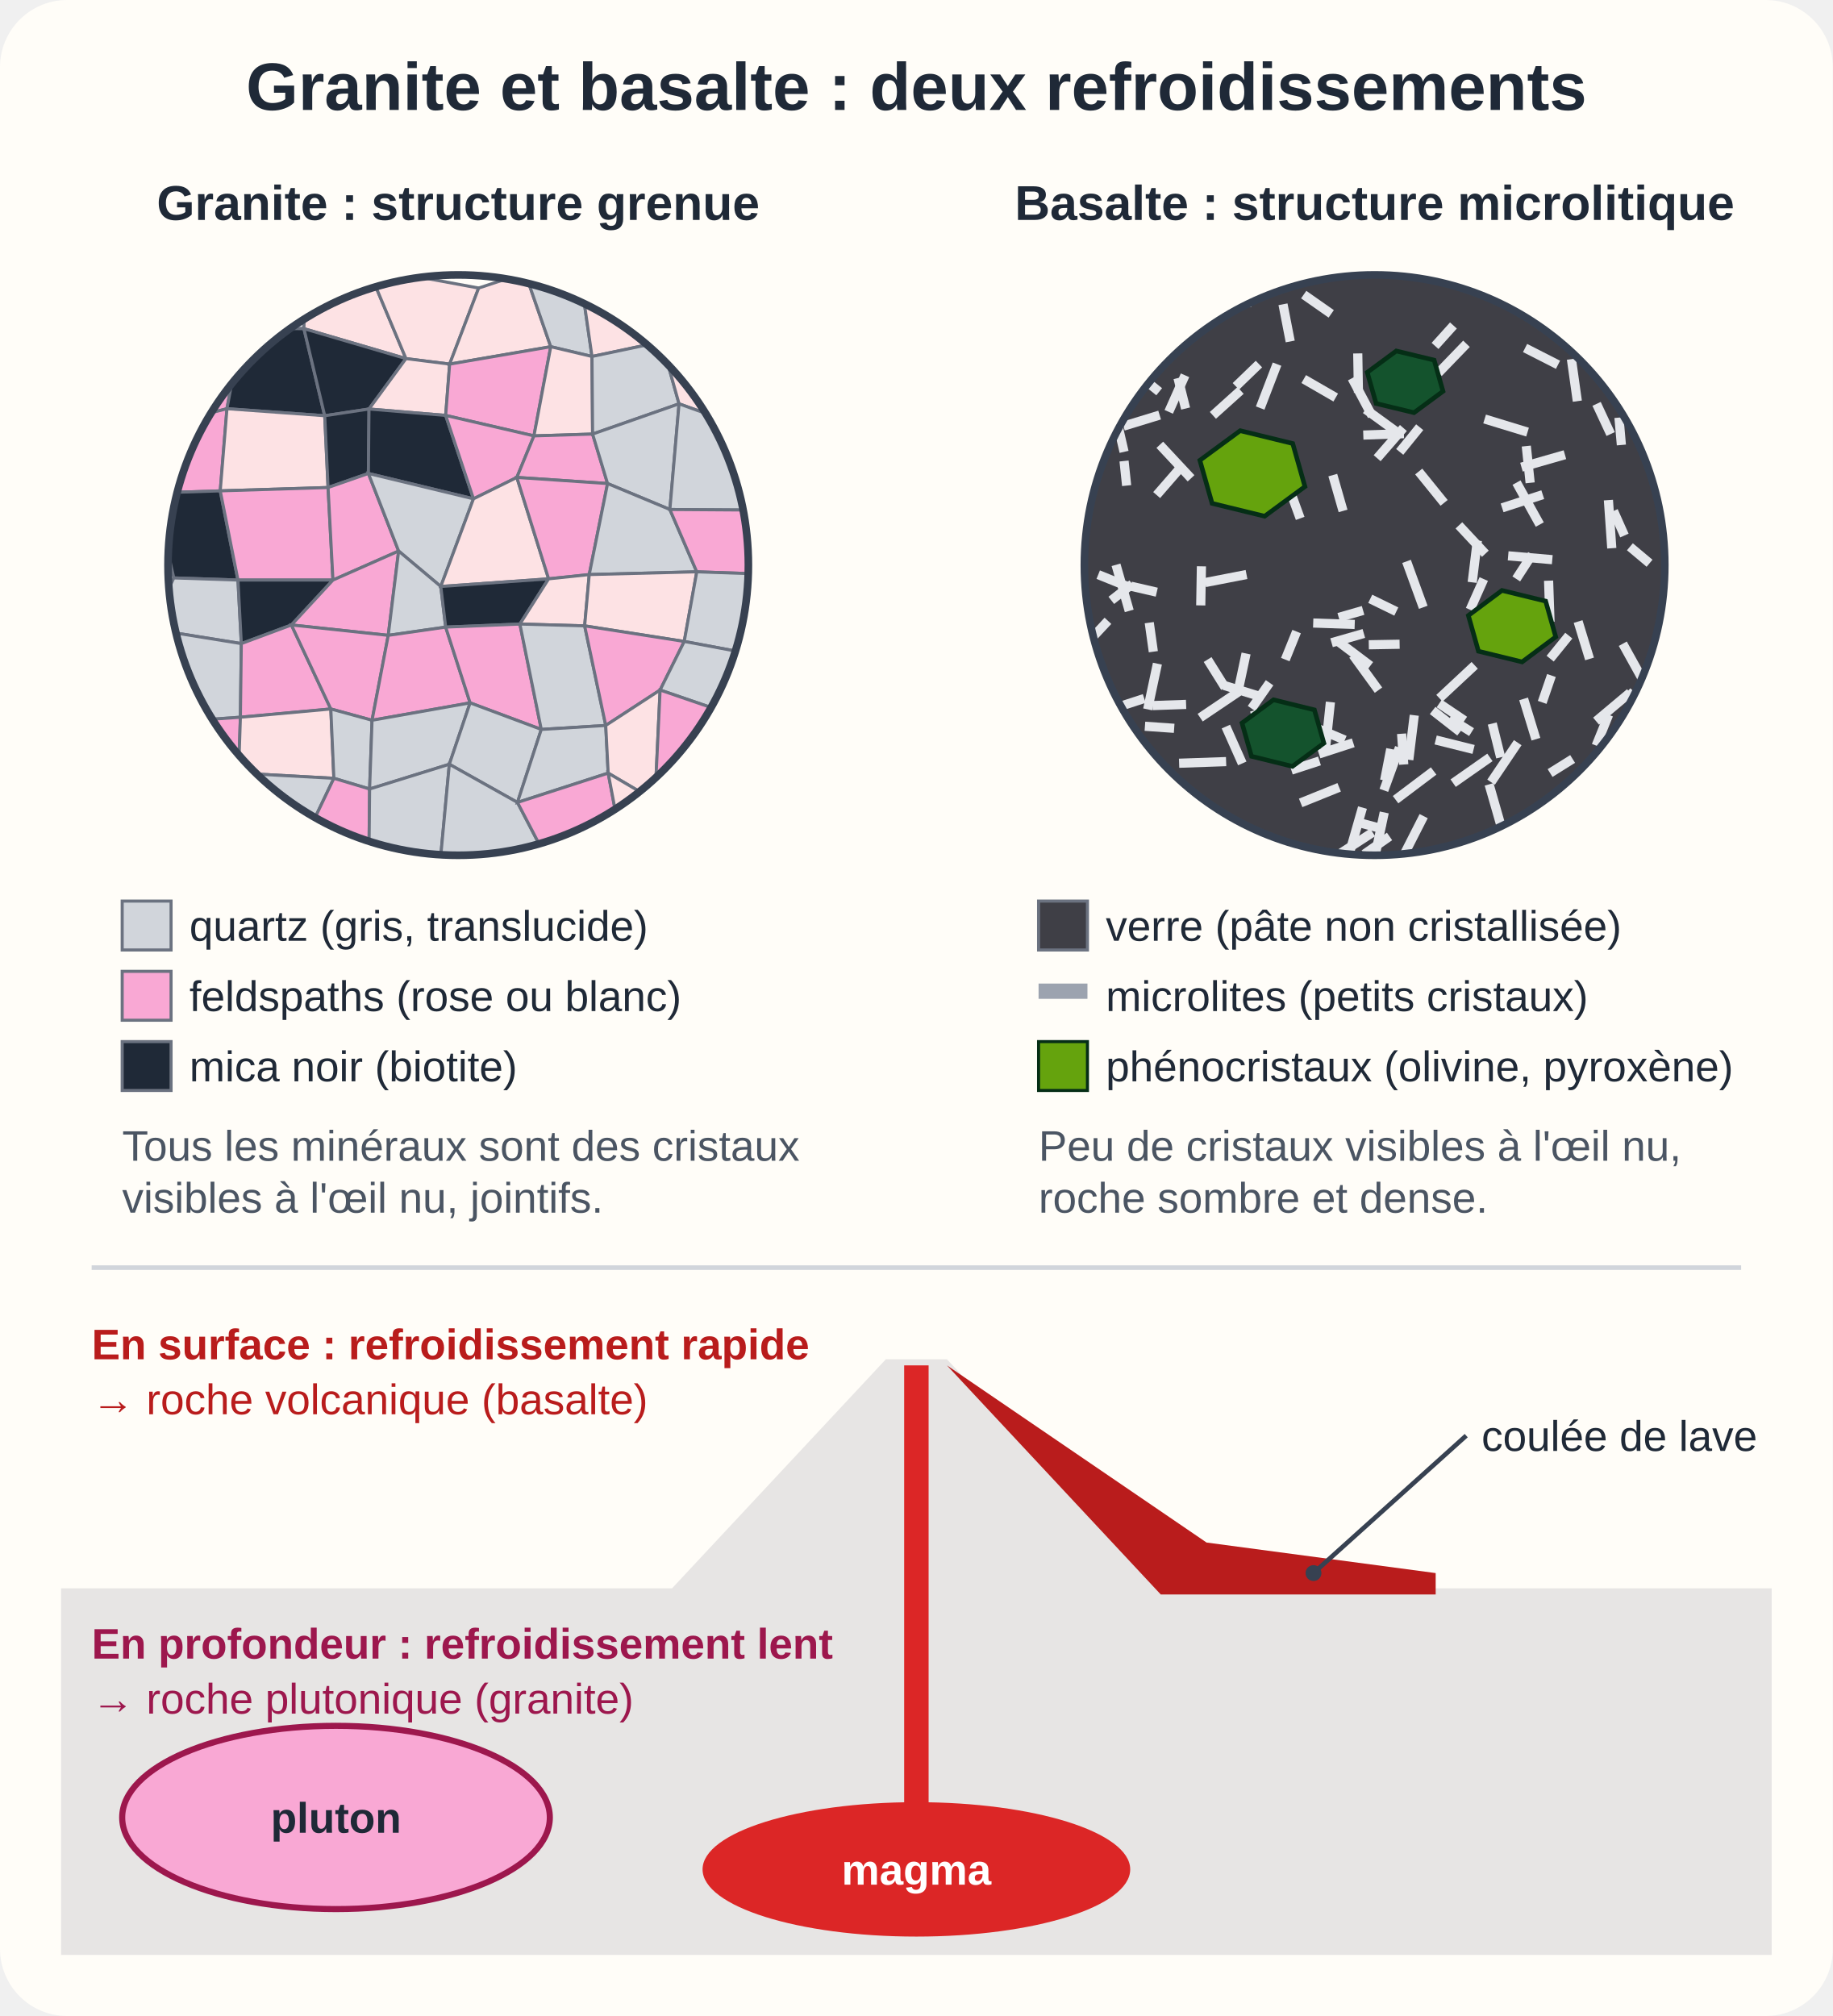
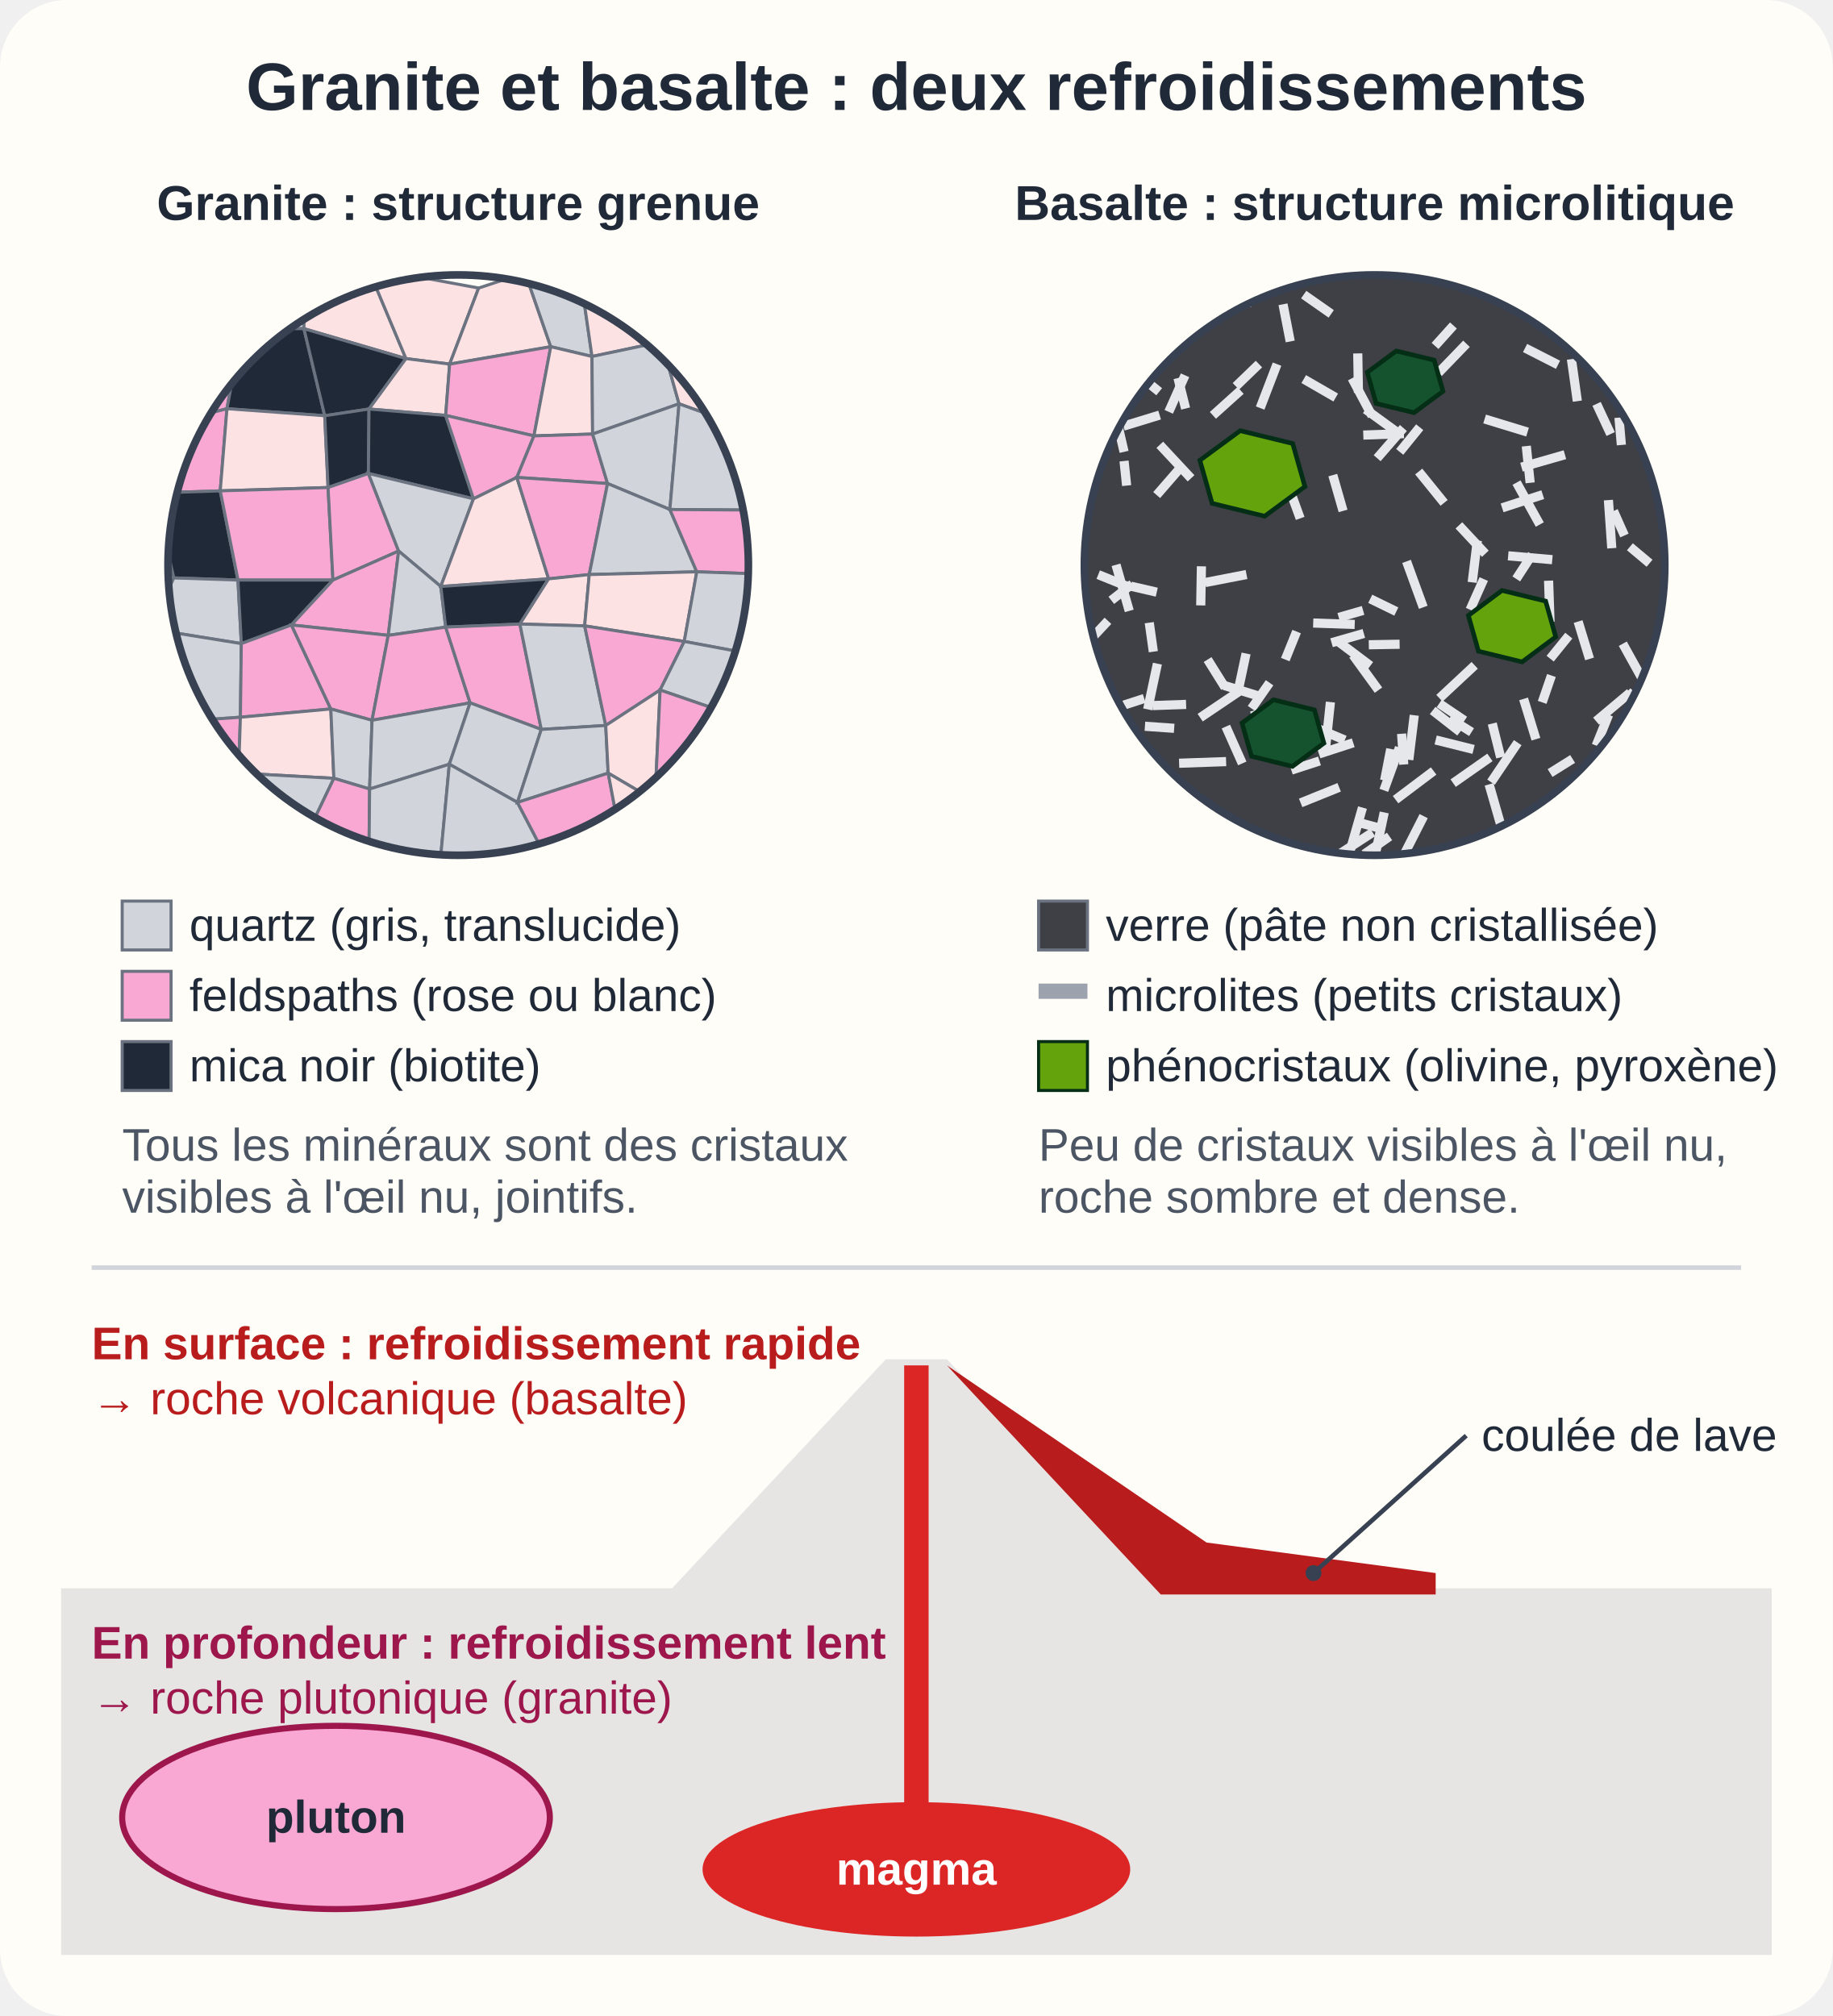
<svg xmlns="http://www.w3.org/2000/svg" viewBox="0 0 600 660" width="600" height="660" role="img" aria-labelledby="titre desc" font-family="Arial, Helvetica, sans-serif">
  <defs>
    <marker id="fl" viewBox="0 0 10 10" refX="9" refY="5" markerWidth="7" markerHeight="7" orient="auto-start-reverse">
      <path d="M0,0 L10,5 L0,10 z" fill="#374151" />
    </marker>
    <marker id="flb" viewBox="0 0 10 10" refX="9" refY="5" markerWidth="7" markerHeight="7" orient="auto-start-reverse">
      <path d="M0,0 L10,5 L0,10 z" fill="#1d4ed8" />
    </marker>
    <marker id="flr" viewBox="0 0 10 10" refX="9" refY="5" markerWidth="7" markerHeight="7" orient="auto-start-reverse">
      <path d="M0,0 L10,5 L0,10 z" fill="#b91c1c" />
    </marker>
    <marker id="flv" viewBox="0 0 10 10" refX="9" refY="5" markerWidth="7" markerHeight="7" orient="auto-start-reverse">
      <path d="M0,0 L10,5 L0,10 z" fill="#15803d" />
    </marker>
    <marker id="flo" viewBox="0 0 10 10" refX="9" refY="5" markerWidth="7" markerHeight="7" orient="auto-start-reverse">
      <path d="M0,0 L10,5 L0,10 z" fill="#c2410c" />
    </marker>
    <marker id="flm" viewBox="0 0 10 10" refX="9" refY="5" markerWidth="7" markerHeight="7" orient="auto-start-reverse">
      <path d="M0,0 L10,5 L0,10 z" fill="#7c3aed" />
    </marker>
  </defs>
  <rect x="0" y="0" width="600" height="660" rx="22" ry="22" fill="#fffdf8" />
  <text x="300.0" y="36" font-size="22" text-anchor="middle" font-weight="bold" fill="#1f2937">Granite et basalte : deux refroidissements</text>
  <text x="150" y="72" font-size="16" text-anchor="middle" font-weight="bold" fill="#1f2937">Granite : structure grenue</text>
  <clipPath id="cgr">
    <circle cx="150" cy="185" r="95" />
  </clipPath>
  <g clip-path="url(#cgr)">
    <polygon points="54.3,90.9 73.9,83.1 79.2,107.5 61.0,113.3" fill="#fde2e4" stroke="#6b7280" stroke-width="1" />
    <polygon points="61.0,113.3 79.2,107.5 74.3,133.8 55.1,138.7" fill="#f9a8d4" stroke="#6b7280" stroke-width="1" />
    <polygon points="55.1,138.7 74.3,133.8 72.1,160.7 50.5,161.4" fill="#f9a8d4" stroke="#6b7280" stroke-width="1" />
    <polygon points="50.5,161.4 72.1,160.7 77.9,189.9 56.9,189.2" fill="#1f2937" stroke="#6b7280" stroke-width="1" />
    <polygon points="56.9,189.2 77.9,189.9 79.0,210.7 49.2,205.9" fill="#d1d5db" stroke="#6b7280" stroke-width="1" />
    <polygon points="49.2,205.9 79.0,210.7 78.7,234.8 49.2,236.9" fill="#d1d5db" stroke="#6b7280" stroke-width="1" />
    <polygon points="49.2,236.9 78.7,234.8 78.1,253.1 57.8,249.7" fill="#f9a8d4" stroke="#6b7280" stroke-width="1" />
    <polygon points="57.8,249.7 78.1,253.1 85.8,287.1 61.9,286.6" fill="#fde2e4" stroke="#6b7280" stroke-width="1" />
    <polygon points="61.9,286.6 85.8,287.1 83.6,306.7 57.2,305.4" fill="#d1d5db" stroke="#6b7280" stroke-width="1" />
    <polygon points="73.9,83.1 99.9,86.1 99.5,107.6 79.2,107.5" fill="#d1d5db" stroke="#6b7280" stroke-width="1" />
    <polygon points="79.2,107.5 99.5,107.6 106.3,136.1 74.3,133.8" fill="#1f2937" stroke="#6b7280" stroke-width="1" />
    <polygon points="74.3,133.8 106.3,136.1 107.4,159.6 72.1,160.7" fill="#fde2e4" stroke="#6b7280" stroke-width="1" />
    <polygon points="72.1,160.7 107.4,159.6 109.0,189.9 77.9,189.9" fill="#f9a8d4" stroke="#6b7280" stroke-width="1" />
    <polygon points="77.9,189.9 109.0,189.9 95.4,204.6 79.0,210.7" fill="#1f2937" stroke="#6b7280" stroke-width="1" />
    <polygon points="79.0,210.7 95.4,204.6 108.3,232.1 78.7,234.8" fill="#f9a8d4" stroke="#6b7280" stroke-width="1" />
    <polygon points="78.7,234.8 108.3,232.1 109.3,254.8 78.1,253.1" fill="#fde2e4" stroke="#6b7280" stroke-width="1" />
    <polygon points="78.1,253.1 109.3,254.8 96.4,281.8 85.8,287.1" fill="#d1d5db" stroke="#6b7280" stroke-width="1" />
    <polygon points="85.8,287.1 96.4,281.8 106.5,300.5 83.6,306.7" fill="#f9a8d4" stroke="#6b7280" stroke-width="1" />
    <polygon points="99.9,86.1 120.4,87.6 132.9,117.4 99.5,107.6" fill="#fde2e4" stroke="#6b7280" stroke-width="1" />
    <polygon points="99.5,107.6 132.9,117.4 120.8,133.9 106.3,136.1" fill="#1f2937" stroke="#6b7280" stroke-width="1" />
    <polygon points="106.3,136.1 120.8,133.9 120.6,155.0 107.4,159.6" fill="#1f2937" stroke="#6b7280" stroke-width="1" />
    <polygon points="107.4,159.6 120.6,155.0 130.5,180.4 109.0,189.9" fill="#f9a8d4" stroke="#6b7280" stroke-width="1" />
    <polygon points="109.0,189.9 130.5,180.4 127.1,208.0 95.4,204.6" fill="#f9a8d4" stroke="#6b7280" stroke-width="1" />
    <polygon points="95.4,204.6 127.1,208.0 121.8,235.8 108.3,232.1" fill="#f9a8d4" stroke="#6b7280" stroke-width="1" />
    <polygon points="108.3,232.1 121.8,235.8 121.0,258.3 109.3,254.8" fill="#d1d5db" stroke="#6b7280" stroke-width="1" />
    <polygon points="109.3,254.8 121.0,258.3 120.8,278.9 96.4,281.8" fill="#f9a8d4" stroke="#6b7280" stroke-width="1" />
    <polygon points="96.4,281.8 120.8,278.9 122.2,300.5 106.5,300.5" fill="#fde2e4" stroke="#6b7280" stroke-width="1" />
    <polygon points="120.4,87.6 156.7,94.3 147.2,119.2 132.9,117.4" fill="#fde2e4" stroke="#6b7280" stroke-width="1" />
    <polygon points="132.9,117.4 147.2,119.2 145.9,136.0 120.8,133.9" fill="#fde2e4" stroke="#6b7280" stroke-width="1" />
    <polygon points="120.8,133.9 145.9,136.0 155.0,163.3 120.6,155.0" fill="#1f2937" stroke="#6b7280" stroke-width="1" />
    <polygon points="120.6,155.0 155.0,163.3 144.3,192.0 130.5,180.4" fill="#d1d5db" stroke="#6b7280" stroke-width="1" />
    <polygon points="130.5,180.4 144.3,192.0 145.9,205.3 127.1,208.0" fill="#d1d5db" stroke="#6b7280" stroke-width="1" />
    <polygon points="127.1,208.0 145.9,205.3 153.9,230.1 121.8,235.8" fill="#f9a8d4" stroke="#6b7280" stroke-width="1" />
    <polygon points="121.8,235.8 153.9,230.1 147.1,250.2 121.0,258.3" fill="#d1d5db" stroke="#6b7280" stroke-width="1" />
    <polygon points="121.0,258.3 147.1,250.2 144.2,281.2 120.8,278.9" fill="#d1d5db" stroke="#6b7280" stroke-width="1" />
    <polygon points="120.8,278.9 144.2,281.2 146.3,305.2 122.2,300.5" fill="#f9a8d4" stroke="#6b7280" stroke-width="1" />
    <polygon points="156.7,94.3 171.9,89.3 180.3,113.5 147.2,119.2" fill="#fde2e4" stroke="#6b7280" stroke-width="1" />
    <polygon points="147.2,119.2 180.3,113.5 174.8,142.7 145.9,136.0" fill="#f9a8d4" stroke="#6b7280" stroke-width="1" />
    <polygon points="145.9,136.0 174.8,142.7 169.2,156.3 155.0,163.3" fill="#f9a8d4" stroke="#6b7280" stroke-width="1" />
    <polygon points="155.0,163.3 169.2,156.3 179.6,189.5 144.3,192.0" fill="#fde2e4" stroke="#6b7280" stroke-width="1" />
    <polygon points="144.3,192.0 179.6,189.5 170.2,204.3 145.9,205.3" fill="#1f2937" stroke="#6b7280" stroke-width="1" />
    <polygon points="145.9,205.3 170.2,204.3 177.2,238.8 153.9,230.1" fill="#f9a8d4" stroke="#6b7280" stroke-width="1" />
    <polygon points="153.9,230.1 177.2,238.8 169.4,262.7 147.1,250.2" fill="#d1d5db" stroke="#6b7280" stroke-width="1" />
    <polygon points="147.1,250.2 169.4,262.7 179.2,281.5 144.2,281.2" fill="#d1d5db" stroke="#6b7280" stroke-width="1" />
    <polygon points="144.2,281.2 179.2,281.5 172.6,298.1 146.3,305.2" fill="#fde2e4" stroke="#6b7280" stroke-width="1" />
    <polygon points="171.9,89.3 190.9,96.6 193.8,116.7 180.3,113.5" fill="#d1d5db" stroke="#6b7280" stroke-width="1" />
    <polygon points="180.3,113.5 193.8,116.7 194.0,142.1 174.8,142.7" fill="#fde2e4" stroke="#6b7280" stroke-width="1" />
    <polygon points="174.8,142.7 194.0,142.1 198.9,158.3 169.2,156.3" fill="#f9a8d4" stroke="#6b7280" stroke-width="1" />
    <polygon points="169.2,156.3 198.9,158.3 192.9,188.1 179.6,189.5" fill="#f9a8d4" stroke="#6b7280" stroke-width="1" />
    <polygon points="179.6,189.5 192.9,188.1 191.4,204.9 170.2,204.3" fill="#fde2e4" stroke="#6b7280" stroke-width="1" />
    <polygon points="170.2,204.3 191.4,204.9 198.3,237.5 177.2,238.8" fill="#d1d5db" stroke="#6b7280" stroke-width="1" />
    <polygon points="177.2,238.8 198.3,237.5 199.1,253.1 169.4,262.7" fill="#d1d5db" stroke="#6b7280" stroke-width="1" />
    <polygon points="169.4,262.7 199.1,253.1 203.4,275.8 179.2,281.5" fill="#f9a8d4" stroke="#6b7280" stroke-width="1" />
    <polygon points="179.2,281.5 203.4,275.8 190.6,300.5 172.6,298.1" fill="#d1d5db" stroke="#6b7280" stroke-width="1" />
    <polygon points="190.9,96.6 220.5,83.7 216.6,111.9 193.8,116.7" fill="#fde2e4" stroke="#6b7280" stroke-width="1" />
    <polygon points="193.8,116.7 216.6,111.9 222.3,132.2 194.0,142.1" fill="#d1d5db" stroke="#6b7280" stroke-width="1" />
    <polygon points="194.0,142.1 222.3,132.2 219.3,166.8 198.9,158.3" fill="#d1d5db" stroke="#6b7280" stroke-width="1" />
    <polygon points="198.9,158.3 219.3,166.8 228.1,187.2 192.9,188.1" fill="#d1d5db" stroke="#6b7280" stroke-width="1" />
    <polygon points="192.9,188.1 228.1,187.2 224.0,210.0 191.4,204.9" fill="#fde2e4" stroke="#6b7280" stroke-width="1" />
    <polygon points="191.4,204.9 224.0,210.0 216.1,225.9 198.3,237.5" fill="#f9a8d4" stroke="#6b7280" stroke-width="1" />
    <polygon points="198.3,237.5 216.1,225.9 214.4,262.1 199.1,253.1" fill="#fde2e4" stroke="#6b7280" stroke-width="1" />
    <polygon points="199.1,253.1 214.4,262.1 224.1,286.6 203.4,275.8" fill="#fde2e4" stroke="#6b7280" stroke-width="1" />
    <polygon points="203.4,275.8 224.1,286.6 214.4,305.7 190.6,300.5" fill="#fde2e4" stroke="#6b7280" stroke-width="1" />
    <polygon points="220.5,83.7 244.7,93.3 242.4,120.9 216.6,111.9" fill="#1f2937" stroke="#6b7280" stroke-width="1" />
    <polygon points="216.6,111.9 242.4,120.9 238.9,138.2 222.3,132.2" fill="#fde2e4" stroke="#6b7280" stroke-width="1" />
    <polygon points="222.3,132.2 238.9,138.2 248.4,167.0 219.3,166.8" fill="#d1d5db" stroke="#6b7280" stroke-width="1" />
    <polygon points="219.3,166.8 248.4,167.0 248.4,187.9 228.1,187.2" fill="#f9a8d4" stroke="#6b7280" stroke-width="1" />
    <polygon points="228.1,187.2 248.4,187.9 249.2,214.7 224.0,210.0" fill="#d1d5db" stroke="#6b7280" stroke-width="1" />
    <polygon points="224.0,210.0 249.2,214.7 242.9,235.1 216.1,225.9" fill="#d1d5db" stroke="#6b7280" stroke-width="1" />
    <polygon points="216.1,225.9 242.9,235.1 250.7,261.5 214.4,262.1" fill="#f9a8d4" stroke="#6b7280" stroke-width="1" />
    <polygon points="214.4,262.1 250.7,261.5 243.8,284.1 224.1,286.6" fill="#fde2e4" stroke="#6b7280" stroke-width="1" />
    <polygon points="224.1,286.6 243.8,284.1 250.2,304.8 214.4,305.7" fill="#d1d5db" stroke="#6b7280" stroke-width="1" />
    <polygon points="244.7,93.3 270.5,88.3 269.9,115.3 242.4,120.9" fill="#d1d5db" stroke="#6b7280" stroke-width="1" />
    <polygon points="242.4,120.9 269.9,115.3 262.8,139.5 238.9,138.2" fill="#f9a8d4" stroke="#6b7280" stroke-width="1" />
    <polygon points="238.9,138.2 262.8,139.5 275.8,166.7 248.4,167.0" fill="#fde2e4" stroke="#6b7280" stroke-width="1" />
    <polygon points="248.4,167.0 275.8,166.7 272.0,183.4 248.4,187.9" fill="#f9a8d4" stroke="#6b7280" stroke-width="1" />
    <polygon points="248.4,187.9 272.0,183.4 272.1,209.9 249.2,214.7" fill="#f9a8d4" stroke="#6b7280" stroke-width="1" />
    <polygon points="249.2,214.7 272.1,209.9 267.9,237.3 242.9,235.1" fill="#fde2e4" stroke="#6b7280" stroke-width="1" />
    <polygon points="242.9,235.1 267.9,237.3 262.8,259.8 250.7,261.5" fill="#f9a8d4" stroke="#6b7280" stroke-width="1" />
    <polygon points="250.7,261.5 262.8,259.8 262.0,281.4 243.8,284.1" fill="#fde2e4" stroke="#6b7280" stroke-width="1" />
    <polygon points="243.8,284.1 262.0,281.4 268.5,299.9 250.2,304.8" fill="#1f2937" stroke="#6b7280" stroke-width="1" />
  </g>
  <circle cx="150" cy="185" r="95" fill="none" stroke="#374151" stroke-width="2.5" />
  <text x="450" y="72" font-size="16" text-anchor="middle" font-weight="bold" fill="#1f2937">Basalte : structure microlitique</text>
  <clipPath id="cba">
    <circle cx="450" cy="185" r="95" />
  </clipPath>
  <g clip-path="url(#cba)">
    <circle cx="450" cy="185" r="95" fill="#3f3f46" />
    <rect x="367.1" y="265.7" width="9.0" height="3" fill="#e5e7eb" transform="rotate(130 371.6 267.2)" />
    <rect x="435.7" y="207.4" width="11.0" height="3" fill="#e5e7eb" transform="rotate(164 441.2 208.9)" />
    <rect x="455.3" y="255.6" width="15.6" height="3" fill="#e5e7eb" transform="rotate(143 463.1 257.1)" />
    <rect x="436.2" y="212.3" width="13.8" height="3" fill="#e5e7eb" transform="rotate(37 443.1 213.8)" />
    <rect x="505.6" y="210.4" width="9.7" height="3" fill="#e5e7eb" transform="rotate(129 510.5 211.9)" />
    <rect x="519.8" y="274.8" width="12.3" height="3" fill="#e5e7eb" transform="rotate(176 526.0 276.3)" />
    <rect x="497.8" y="149.4" width="14.8" height="3" fill="#e5e7eb" transform="rotate(164 505.2 150.9)" />
    <rect x="415.0" y="104.2" width="12.4" height="3" fill="#e5e7eb" transform="rotate(79 421.2 105.7)" />
    <rect x="493.7" y="181.1" width="14.5" height="3" fill="#e5e7eb" transform="rotate(5 501.0 182.6)" />
    <rect x="361.8" y="240.5" width="10.7" height="3" fill="#e5e7eb" transform="rotate(31 367.2 242.0)" />
    <rect x="498.6" y="115.2" width="12.1" height="3" fill="#e5e7eb" transform="rotate(27 504.7 116.7)" />
    <rect x="484.7" y="248.1" width="15.6" height="3" fill="#e5e7eb" transform="rotate(124 492.5 249.6)" />
    <rect x="443.7" y="268.8" width="9.8" height="3" fill="#e5e7eb" transform="rotate(15 448.6 270.3)" />
    <rect x="448.5" y="143.6" width="13.1" height="3" fill="#e5e7eb" transform="rotate(131 455.1 145.1)" />
    <rect x="449.1" y="248.8" width="10.5" height="3" fill="#e5e7eb" transform="rotate(101 454.3 250.3)" />
    <rect x="422.6" y="249.1" width="9.7" height="3" fill="#e5e7eb" transform="rotate(162 427.4 250.6)" />
    <rect x="510.4" y="272.5" width="12.6" height="3" fill="#e5e7eb" transform="rotate(94 516.6 274.0)" />
    <rect x="386.8" y="190.3" width="12.8" height="3" fill="#e5e7eb" transform="rotate(91 393.2 191.8)" />
    <rect x="354.7" y="272.7" width="11.2" height="3" fill="#e5e7eb" transform="rotate(93 360.3 274.2)" />
    <rect x="500.4" y="195.4" width="13.5" height="3" fill="#e5e7eb" transform="rotate(88 507.2 196.9)" />
    <rect x="359.7" y="190.9" width="15.7" height="3" fill="#e5e7eb" transform="rotate(74 367.5 192.4)" />
    <rect x="525.9" y="139.7" width="9.0" height="3" fill="#e5e7eb" transform="rotate(85 530.4 141.2)" />
    <rect x="431.5" y="243.5" width="11.8" height="3" fill="#e5e7eb" transform="rotate(162 437.4 245.0)" />
    <rect x="407.6" y="124.9" width="15.4" height="3" fill="#e5e7eb" transform="rotate(111 415.3 126.4)" />
    <rect x="374.8" y="236.6" width="9.6" height="3" fill="#e5e7eb" transform="rotate(4 379.6 238.1)" />
    <rect x="392.8" y="219.0" width="10.8" height="3" fill="#e5e7eb" transform="rotate(58 398.2 220.5)" />
    <rect x="468.3" y="108.4" width="9.0" height="3" fill="#e5e7eb" transform="rotate(132 472.8 109.9)" />
    <rect x="445.9" y="136.1" width="12.2" height="3" fill="#e5e7eb" transform="rotate(36 452.0 137.6)" />
    <rect x="431.9" y="159.9" width="12.2" height="3" fill="#e5e7eb" transform="rotate(74 438.0 161.4)" />
    <rect x="378.8" y="127.3" width="13.1" height="3" fill="#e5e7eb" transform="rotate(114 385.3 128.8)" />
    <rect x="448.2" y="250.2" width="14.9" height="3" fill="#e5e7eb" transform="rotate(110 455.6 251.7)" />
    <rect x="391.6" y="229.2" width="15.2" height="3" fill="#e5e7eb" transform="rotate(146 399.2 230.7)" />
    <rect x="410.1" y="148.3" width="9.7" height="3" fill="#e5e7eb" transform="rotate(166 415.0 149.8)" />
    <rect x="539.7" y="257.1" width="9.9" height="3" fill="#e5e7eb" transform="rotate(24 544.7 258.6)" />
    <rect x="485.7" y="137.8" width="14.7" height="3" fill="#e5e7eb" transform="rotate(17 493.0 139.3)" />
    <rect x="429.5" y="238.6" width="11.2" height="3" fill="#e5e7eb" transform="rotate(23 435.1 240.1)" />
    <rect x="478.5" y="91.9" width="13.5" height="3" fill="#e5e7eb" transform="rotate(36 485.2 93.4)" />
    <rect x="522.1" y="272.5" width="12.0" height="3" fill="#e5e7eb" transform="rotate(21 528.2 274.0)" />
    <rect x="494.3" y="184.0" width="9.5" height="3" fill="#e5e7eb" transform="rotate(123 499.0 185.5)" />
    <rect x="362.2" y="108.7" width="12.4" height="3" fill="#e5e7eb" transform="rotate(7 368.4 110.2)" />
    <rect x="448.1" y="196.6" width="9.5" height="3" fill="#e5e7eb" transform="rotate(26 452.8 198.1)" />
    <rect x="386.0" y="248.1" width="15.4" height="3" fill="#e5e7eb" transform="rotate(178 393.7 249.6)" />
    <rect x="367.2" y="100.3" width="11.7" height="3" fill="#e5e7eb" transform="rotate(171 373.1 101.8)" />
    <rect x="494.2" y="150.6" width="12.1" height="3" fill="#e5e7eb" transform="rotate(84 500.3 152.1)" />
    <rect x="429.9" y="202.7" width="13.6" height="3" fill="#e5e7eb" transform="rotate(2 436.7 204.2)" />
    <rect x="508.5" y="122.9" width="13.9" height="3" fill="#e5e7eb" transform="rotate(82 515.4 124.4)" />
    <rect x="426.0" y="125.6" width="12.1" height="3" fill="#e5e7eb" transform="rotate(30 432.0 127.1)" />
    <rect x="351.1" y="258.2" width="13.6" height="3" fill="#e5e7eb" transform="rotate(144 357.9 259.7)" />
    <rect x="512.1" y="208.1" width="12.8" height="3" fill="#e5e7eb" transform="rotate(73 518.5 209.6)" />
    <rect x="445.8" y="275.2" width="10.1" height="3" fill="#e5e7eb" transform="rotate(145 450.8 276.7)" />
    <rect x="520.9" y="229.9" width="14.5" height="3" fill="#e5e7eb" transform="rotate(140 528.1 231.4)" />
    <rect x="425.3" y="258.8" width="13.6" height="3" fill="#e5e7eb" transform="rotate(158 432.1 260.3)" />
    <rect x="493.9" y="233.9" width="13.8" height="3" fill="#e5e7eb" transform="rotate(73 500.8 235.4)" />
    <rect x="364.4" y="153.4" width="8.1" height="3" fill="#e5e7eb" transform="rotate(84 368.4 154.9)" />
    <rect x="417.6" y="209.9" width="9.9" height="3" fill="#e5e7eb" transform="rotate(112 422.6 211.4)" />
    <rect x="527.8" y="215.1" width="13.3" height="3" fill="#e5e7eb" transform="rotate(61 534.5 216.6)" />
    <rect x="455.2" y="189.8" width="16.0" height="3" fill="#e5e7eb" transform="rotate(70 463.2 191.3)" />
    <rect x="469.1" y="221.7" width="15.8" height="3" fill="#e5e7eb" transform="rotate(137 477.0 223.2)" />
    <rect x="354.3" y="205.4" width="10.1" height="3" fill="#e5e7eb" transform="rotate(133 359.3 206.9)" />
    <rect x="425.8" y="98.1" width="11.0" height="3" fill="#e5e7eb" transform="rotate(35 431.3 99.6)" />
    <rect x="367.5" y="136.2" width="12.4" height="3" fill="#e5e7eb" transform="rotate(163 373.7 137.7)" />
    <rect x="443.5" y="272.3" width="16.0" height="3" fill="#e5e7eb" transform="rotate(102 451.5 273.8)" />
    <rect x="469.8" y="242.3" width="12.8" height="3" fill="#e5e7eb" transform="rotate(14 476.2 243.8)" />
    <rect x="494.6" y="97.1" width="9.3" height="3" fill="#e5e7eb" transform="rotate(167 499.3 98.6)" />
    <rect x="438.2" y="120.6" width="12.9" height="3" fill="#e5e7eb" transform="rotate(89 444.6 122.1)" />
    <rect x="360.0" y="268.1" width="12.2" height="3" fill="#e5e7eb" transform="rotate(76 366.1 269.6)" />
    <rect x="462.0" y="158.0" width="13.2" height="3" fill="#e5e7eb" transform="rotate(51 468.6 159.5)" />
    <rect x="456.3" y="142.4" width="10.4" height="3" fill="#e5e7eb" transform="rotate(129 461.5 143.9)" />
    <rect x="353.0" y="135.1" width="9.3" height="3" fill="#e5e7eb" transform="rotate(8 357.7 136.6)" />
    <rect x="491.4" y="162.6" width="14.0" height="3" fill="#e5e7eb" transform="rotate(162 498.4 164.1)" />
    <rect x="360.2" y="276.4" width="8.6" height="3" fill="#e5e7eb" transform="rotate(170 364.5 277.9)" />
    <rect x="519.2" y="170.1" width="15.8" height="3" fill="#e5e7eb" transform="rotate(86 527.1 171.6)" />
    <rect x="394.4" y="187.9" width="13.8" height="3" fill="#e5e7eb" transform="rotate(169 401.3 189.4)" />
    <rect x="437.6" y="274.5" width="12.8" height="3" fill="#e5e7eb" transform="rotate(147 444.0 276.0)" />
    <rect x="372.1" y="207.1" width="9.6" height="3" fill="#e5e7eb" transform="rotate(82 376.9 208.6)" />
    <rect x="359.1" y="188.8" width="11.5" height="3" fill="#e5e7eb" transform="rotate(22 364.9 190.3)" />
    <rect x="475.6" y="175.1" width="12.7" height="3" fill="#e5e7eb" transform="rotate(47 481.9 176.6)" />
    <rect x="426.7" y="236.3" width="16.0" height="3" fill="#e5e7eb" transform="rotate(96 434.7 237.8)" />
    <rect x="531.5" y="228.0" width="8.9" height="3" fill="#e5e7eb" transform="rotate(43 536.0 229.5)" />
    <rect x="519.2" y="237.5" width="10.9" height="3" fill="#e5e7eb" transform="rotate(112 524.6 239.0)" />
    <rect x="400.2" y="218.7" width="12.7" height="3" fill="#e5e7eb" transform="rotate(102 406.6 220.2)" />
    <rect x="470.3" y="231.6" width="10.0" height="3" fill="#e5e7eb" transform="rotate(34 475.3 233.1)" />
    <rect x="537.0" y="262.5" width="8.3" height="3" fill="#e5e7eb" transform="rotate(158 541.1 264.0)" />
    <rect x="360.1" y="140.0" width="13.0" height="3" fill="#e5e7eb" transform="rotate(77 366.5 141.5)" />
    <rect x="370.1" y="191.4" width="8.7" height="3" fill="#e5e7eb" transform="rotate(13 374.5 192.9)" />
    <rect x="478.0" y="193.1" width="11.0" height="3" fill="#e5e7eb" transform="rotate(114 483.5 194.6)" />
    <rect x="438.9" y="128.5" width="14.0" height="3" fill="#e5e7eb" transform="rotate(62 445.9 130.0)" />
    <rect x="507.1" y="102.6" width="14.5" height="3" fill="#e5e7eb" transform="rotate(22 514.3 104.1)" />
    <rect x="467.8" y="234.6" width="11.4" height="3" fill="#e5e7eb" transform="rotate(38 473.5 236.1)" />
    <rect x="397.4" y="242.4" width="13.2" height="3" fill="#e5e7eb" transform="rotate(66 404.0 243.9)" />
    <rect x="536.0" y="150.3" width="14.0" height="3" fill="#e5e7eb" transform="rotate(99 542.9 151.8)" />
    <rect x="525.6" y="169.8" width="8.8" height="3" fill="#e5e7eb" transform="rotate(66 530.0 171.3)" />
    <rect x="515.0" y="103.4" width="12.5" height="3" fill="#e5e7eb" transform="rotate(15 521.3 104.9)" />
    <rect x="440.0" y="218.7" width="14.2" height="3" fill="#e5e7eb" transform="rotate(54 447.1 220.2)" />
    <rect x="365.1" y="129.0" width="8.7" height="3" fill="#e5e7eb" transform="rotate(119 369.5 130.5)" />
    <rect x="407.6" y="226.2" width="10.3" height="3" fill="#e5e7eb" transform="rotate(125 412.7 227.7)" />
    <rect x="376.7" y="156.5" width="10.9" height="3" fill="#e5e7eb" transform="rotate(131 382.2 158.0)" />
    <rect x="369.6" y="223.3" width="15.3" height="3" fill="#e5e7eb" transform="rotate(102 377.3 224.8)" />
    <rect x="526.4" y="262.0" width="14.4" height="3" fill="#e5e7eb" transform="rotate(79 533.6 263.5)" />
    <rect x="405.2" y="148.8" width="15.5" height="3" fill="#e5e7eb" transform="rotate(72 412.9 150.3)" />
    <rect x="519.5" y="135.7" width="10.9" height="3" fill="#e5e7eb" transform="rotate(65 525.0 137.2)" />
    <rect x="419.2" y="163.7" width="9.6" height="3" fill="#e5e7eb" transform="rotate(70 424.0 165.2)" />
    <rect x="454.8" y="239.9" width="14.7" height="3" fill="#e5e7eb" transform="rotate(97 462.1 241.4)" />
    <rect x="454.4" y="122.1" width="15.0" height="3" fill="#e5e7eb" transform="rotate(137 461.9 123.6)" />
    <rect x="402.3" y="92.7" width="12.4" height="3" fill="#e5e7eb" transform="rotate(93 408.5 94.2)" />
    <rect x="455.6" y="272.1" width="14.4" height="3" fill="#e5e7eb" transform="rotate(117 462.8 273.6)" />
    <rect x="362.8" y="192.4" width="8.7" height="3" fill="#e5e7eb" transform="rotate(142 367.2 193.9)" />
    <rect x="366.2" y="228.5" width="8.7" height="3" fill="#e5e7eb" transform="rotate(162 370.5 230.0)" />
    <rect x="468.9" y="115.8" width="13.2" height="3" fill="#e5e7eb" transform="rotate(134 475.5 117.3)" />
    <rect x="395.5" y="130.4" width="12.2" height="3" fill="#e5e7eb" transform="rotate(138 401.6 131.9)" />
    <rect x="492.4" y="163.4" width="15.7" height="3" fill="#e5e7eb" transform="rotate(61 500.3 164.9)" />
    <rect x="475.9" y="182.3" width="13.8" height="3" fill="#e5e7eb" transform="rotate(97 482.8 183.8)" />
    <rect x="482.2" y="262.3" width="14.6" height="3" fill="#e5e7eb" transform="rotate(74 489.5 263.8)" />
    <rect x="474.3" y="250.7" width="14.7" height="3" fill="#e5e7eb" transform="rotate(145 481.7 252.2)" />
    <rect x="517.7" y="270.5" width="12.2" height="3" fill="#e5e7eb" transform="rotate(115 523.8 272.0)" />
    <rect x="484.2" y="240.9" width="11.4" height="3" fill="#e5e7eb" transform="rotate(76 489.9 242.4)" />
    <rect x="377.3" y="229.3" width="11.0" height="3" fill="#e5e7eb" transform="rotate(178 382.8 230.8)" />
    <rect x="381.7" y="127.3" width="10.3" height="3" fill="#e5e7eb" transform="rotate(76 386.9 128.8)" />
    <rect x="534.8" y="99.7" width="8.9" height="3" fill="#e5e7eb" transform="rotate(56 539.3 101.2)" />
    <rect x="473.9" y="235.9" width="8.5" height="3" fill="#e5e7eb" transform="rotate(32 478.1 237.4)" />
    <rect x="438.0" y="199.5" width="8.3" height="3" fill="#e5e7eb" transform="rotate(164 442.2 201.0)" />
    <rect x="370.7" y="123.6" width="9.9" height="3" fill="#e5e7eb" transform="rotate(39 375.6 125.1)" />
    <rect x="486.5" y="201.5" width="9.5" height="3" fill="#e5e7eb" transform="rotate(40 491.3 203.0)" />
    <rect x="403.2" y="121.3" width="10.5" height="3" fill="#e5e7eb" transform="rotate(136 408.4 122.8)" />
    <rect x="454.1" y="243.8" width="10.1" height="3" fill="#e5e7eb" transform="rotate(86 459.2 245.3)" />
    <rect x="517.4" y="262.2" width="12.4" height="3" fill="#e5e7eb" transform="rotate(62 523.6 263.7)" />
    <rect x="532.6" y="180.2" width="8.4" height="3" fill="#e5e7eb" transform="rotate(40 536.8 181.7)" />
    <rect x="528.9" y="240.8" width="12.2" height="3" fill="#e5e7eb" transform="rotate(69 535.0 242.3)" />
    <rect x="446.4" y="140.7" width="13.3" height="3" fill="#e5e7eb" transform="rotate(178 453.0 142.2)" />
    <rect x="394.7" y="90.6" width="11.0" height="3" fill="#e5e7eb" transform="rotate(85 400.1 92.1)" />
    <rect x="501.8" y="224.0" width="9.3" height="3" fill="#e5e7eb" transform="rotate(109 506.4 225.5)" />
    <rect x="377.3" y="149.6" width="15.0" height="3" fill="#e5e7eb" transform="rotate(47 384.8 151.1)" />
    <rect x="448.0" y="209.5" width="10.1" height="3" fill="#e5e7eb" transform="rotate(179 453.1 211.0)" />
    <rect x="452.6" y="117.1" width="8.0" height="3" fill="#e5e7eb" transform="rotate(139 456.6 118.6)" />
    <rect x="506.7" y="249.3" width="8.7" height="3" fill="#e5e7eb" transform="rotate(148 511.1 250.8)" />
    <rect x="400.4" y="224.6" width="11.8" height="3" fill="#e5e7eb" transform="rotate(17 406.3 226.1)" />
    <rect x="436.6" y="270.0" width="14.9" height="3" fill="#e5e7eb" transform="rotate(106 444.0 271.5)" />
    <rect x="405.0" y="238.5" width="15.3" height="3" fill="#e5e7eb" transform="rotate(75 412.7 240.0)" />
    <rect x="366.1" y="245.5" width="12.3" height="3" fill="#e5e7eb" transform="rotate(38 372.3 247.0)" />
    <rect x="449.6" y="118.4" width="10.5" height="3" fill="#e5e7eb" transform="rotate(150 454.9 119.9)" />
    <polygon points="427.2,159.3 414.0,169.0 396.8,164.8 392.8,150.7 406.0,141.0 423.2,145.2" fill="#65a30d" stroke="#052e16" stroke-width="1.5" />
    <polygon points="509.3,208.5 498.3,216.7 484.0,213.2 480.7,201.5 491.7,193.3 506.0,196.8" fill="#65a30d" stroke="#052e16" stroke-width="1.5" />
    <polygon points="472.4,128.1 462.9,135.1 450.5,132.1 447.6,121.9 457.1,114.9 469.5,117.9" fill="#14532d" stroke="#052e16" stroke-width="1.5" />
    <polygon points="433.4,243.3 423.1,250.9 409.7,247.6 406.6,236.7 416.9,229.1 430.3,232.4" fill="#14532d" stroke="#052e16" stroke-width="1.5" />
  </g>
  <circle cx="450" cy="185" r="95" fill="none" stroke="#374151" stroke-width="2.5" />
  <rect x="40" y="295" width="16" height="16" fill="#d1d5db" stroke="#6b7280" />
-   <text x="62" y="308" font-size="14" text-anchor="start" font-weight="normal" fill="#1f2937">quartz (gris, translucide)</text>
+   <text x="62" y="308" font-size="15" text-anchor="start" font-weight="normal" fill="#1f2937">quartz (gris, translucide)</text>
  <rect x="40" y="318" width="16" height="16" fill="#f9a8d4" stroke="#6b7280" />
-   <text x="62" y="331" font-size="14" text-anchor="start" font-weight="normal" fill="#1f2937">feldspaths (rose ou blanc)</text>
+   <text x="62" y="331" font-size="15" text-anchor="start" font-weight="normal" fill="#1f2937">feldspaths (rose ou blanc)</text>
  <rect x="40" y="341" width="16" height="16" fill="#1f2937" stroke="#6b7280" />
-   <text x="62" y="354" font-size="14" text-anchor="start" font-weight="normal" fill="#1f2937">mica noir (biotite)</text>
-   <text x="40" y="380" font-size="14" text-anchor="start" font-weight="normal" fill="#4b5563">Tous les minéraux sont des cristaux</text>
-   <text x="40" y="397" font-size="14" text-anchor="start" font-weight="normal" fill="#4b5563">visibles à l'œil nu, jointifs.</text>
+   <text x="62" y="354" font-size="15" text-anchor="start" font-weight="normal" fill="#1f2937">mica noir (biotite)</text>
+   <text x="40" y="380" font-size="15" text-anchor="start" font-weight="normal" fill="#4b5563">Tous les minéraux sont des cristaux</text>
+   <text x="40" y="397" font-size="15" text-anchor="start" font-weight="normal" fill="#4b5563">visibles à l'œil nu, jointifs.</text>
  <rect x="340" y="295" width="16" height="16" fill="#3f3f46" stroke="#6b7280" />
-   <text x="362" y="308" font-size="14" text-anchor="start" font-weight="normal" fill="#1f2937">verre (pâte non cristallisée)</text>
+   <text x="362" y="308" font-size="15" text-anchor="start" font-weight="normal" fill="#1f2937">verre (pâte non cristallisée)</text>
  <rect x="340" y="322" width="16" height="5" fill="#9ca3af" />
-   <text x="362" y="331" font-size="14" text-anchor="start" font-weight="normal" fill="#1f2937">microlites (petits cristaux)</text>
+   <text x="362" y="331" font-size="15" text-anchor="start" font-weight="normal" fill="#1f2937">microlites (petits cristaux)</text>
  <rect x="340" y="341" width="16" height="16" fill="#65a30d" stroke="#052e16" />
-   <text x="362" y="354" font-size="14" text-anchor="start" font-weight="normal" fill="#1f2937">phénocristaux (olivine, pyroxène)</text>
-   <text x="340" y="380" font-size="14" text-anchor="start" font-weight="normal" fill="#4b5563">Peu de cristaux visibles à l'œil nu,</text>
-   <text x="340" y="397" font-size="14" text-anchor="start" font-weight="normal" fill="#4b5563">roche sombre et dense.</text>
+   <text x="362" y="354" font-size="15" text-anchor="start" font-weight="normal" fill="#1f2937">phénocristaux (olivine, pyroxène)</text>
+   <text x="340" y="380" font-size="15" text-anchor="start" font-weight="normal" fill="#4b5563">Peu de cristaux visibles à l'œil nu,</text>
+   <text x="340" y="397" font-size="15" text-anchor="start" font-weight="normal" fill="#4b5563">roche sombre et dense.</text>
  <line x1="30" y1="415" x2="570" y2="415" stroke="#d1d5db" stroke-width="1.5" />
  <path d="M20,520 L220,520 L290,445 L310,445 L380,520 L580,520 L580,640 L20,640 Z" fill="#e7e5e4" />
  <path d="M310,447 L395,505 L470,515 L470,522 L380,522 Z" fill="#b91c1c" />
  <path d="M296,447 L296,600 L304,600 L304,447 Z" fill="#dc2626" />
  <ellipse cx="300" cy="612" rx="70" ry="22" fill="#dc2626" />
  <ellipse cx="110" cy="595" rx="70" ry="30" fill="#f9a8d4" stroke="#9d174d" stroke-width="2" />
-   <text x="110" y="600" font-size="14" text-anchor="middle" font-weight="bold" fill="#1f2937">pluton</text>
-   <text x="300" y="617" font-size="14" text-anchor="middle" font-weight="bold" fill="#ffffff">magma</text>
+   <text x="110" y="600" font-size="15" text-anchor="middle" font-weight="bold" fill="#1f2937">pluton</text>
+   <text x="300" y="617" font-size="15" text-anchor="middle" font-weight="bold" fill="#ffffff">magma</text>
  <line x1="430" y1="515" x2="480" y2="470" stroke="#374151" stroke-width="1.5" />
  <circle cx="430" cy="515" r="2.6" fill="#374151" />
-   <text x="485" y="475" font-size="14" text-anchor="start" font-weight="normal" fill="#1f2937">coulée de lave</text>
-   <text x="30" y="445" font-size="14" text-anchor="start" font-weight="bold" fill="#b91c1c">En surface : refroidissement rapide</text>
-   <text x="30" y="463" font-size="14" text-anchor="start" font-weight="normal" fill="#b91c1c">→ roche volcanique (basalte)</text>
-   <text x="30" y="543" font-size="14" text-anchor="start" font-weight="bold" fill="#9d174d">En profondeur : refroidissement lent</text>
-   <text x="30" y="561" font-size="14" text-anchor="start" font-weight="normal" fill="#9d174d">→ roche plutonique (granite)</text>
+   <text x="485" y="475" font-size="15" text-anchor="start" font-weight="normal" fill="#1f2937">coulée de lave</text>
+   <text x="30" y="445" font-size="15" text-anchor="start" font-weight="bold" fill="#b91c1c">En surface : refroidissement rapide</text>
+   <text x="30" y="463" font-size="15" text-anchor="start" font-weight="normal" fill="#b91c1c">→ roche volcanique (basalte)</text>
+   <text x="30" y="543" font-size="15" text-anchor="start" font-weight="bold" fill="#9d174d">En profondeur : refroidissement lent</text>
+   <text x="30" y="561" font-size="15" text-anchor="start" font-weight="normal" fill="#9d174d">→ roche plutonique (granite)</text>
</svg>
